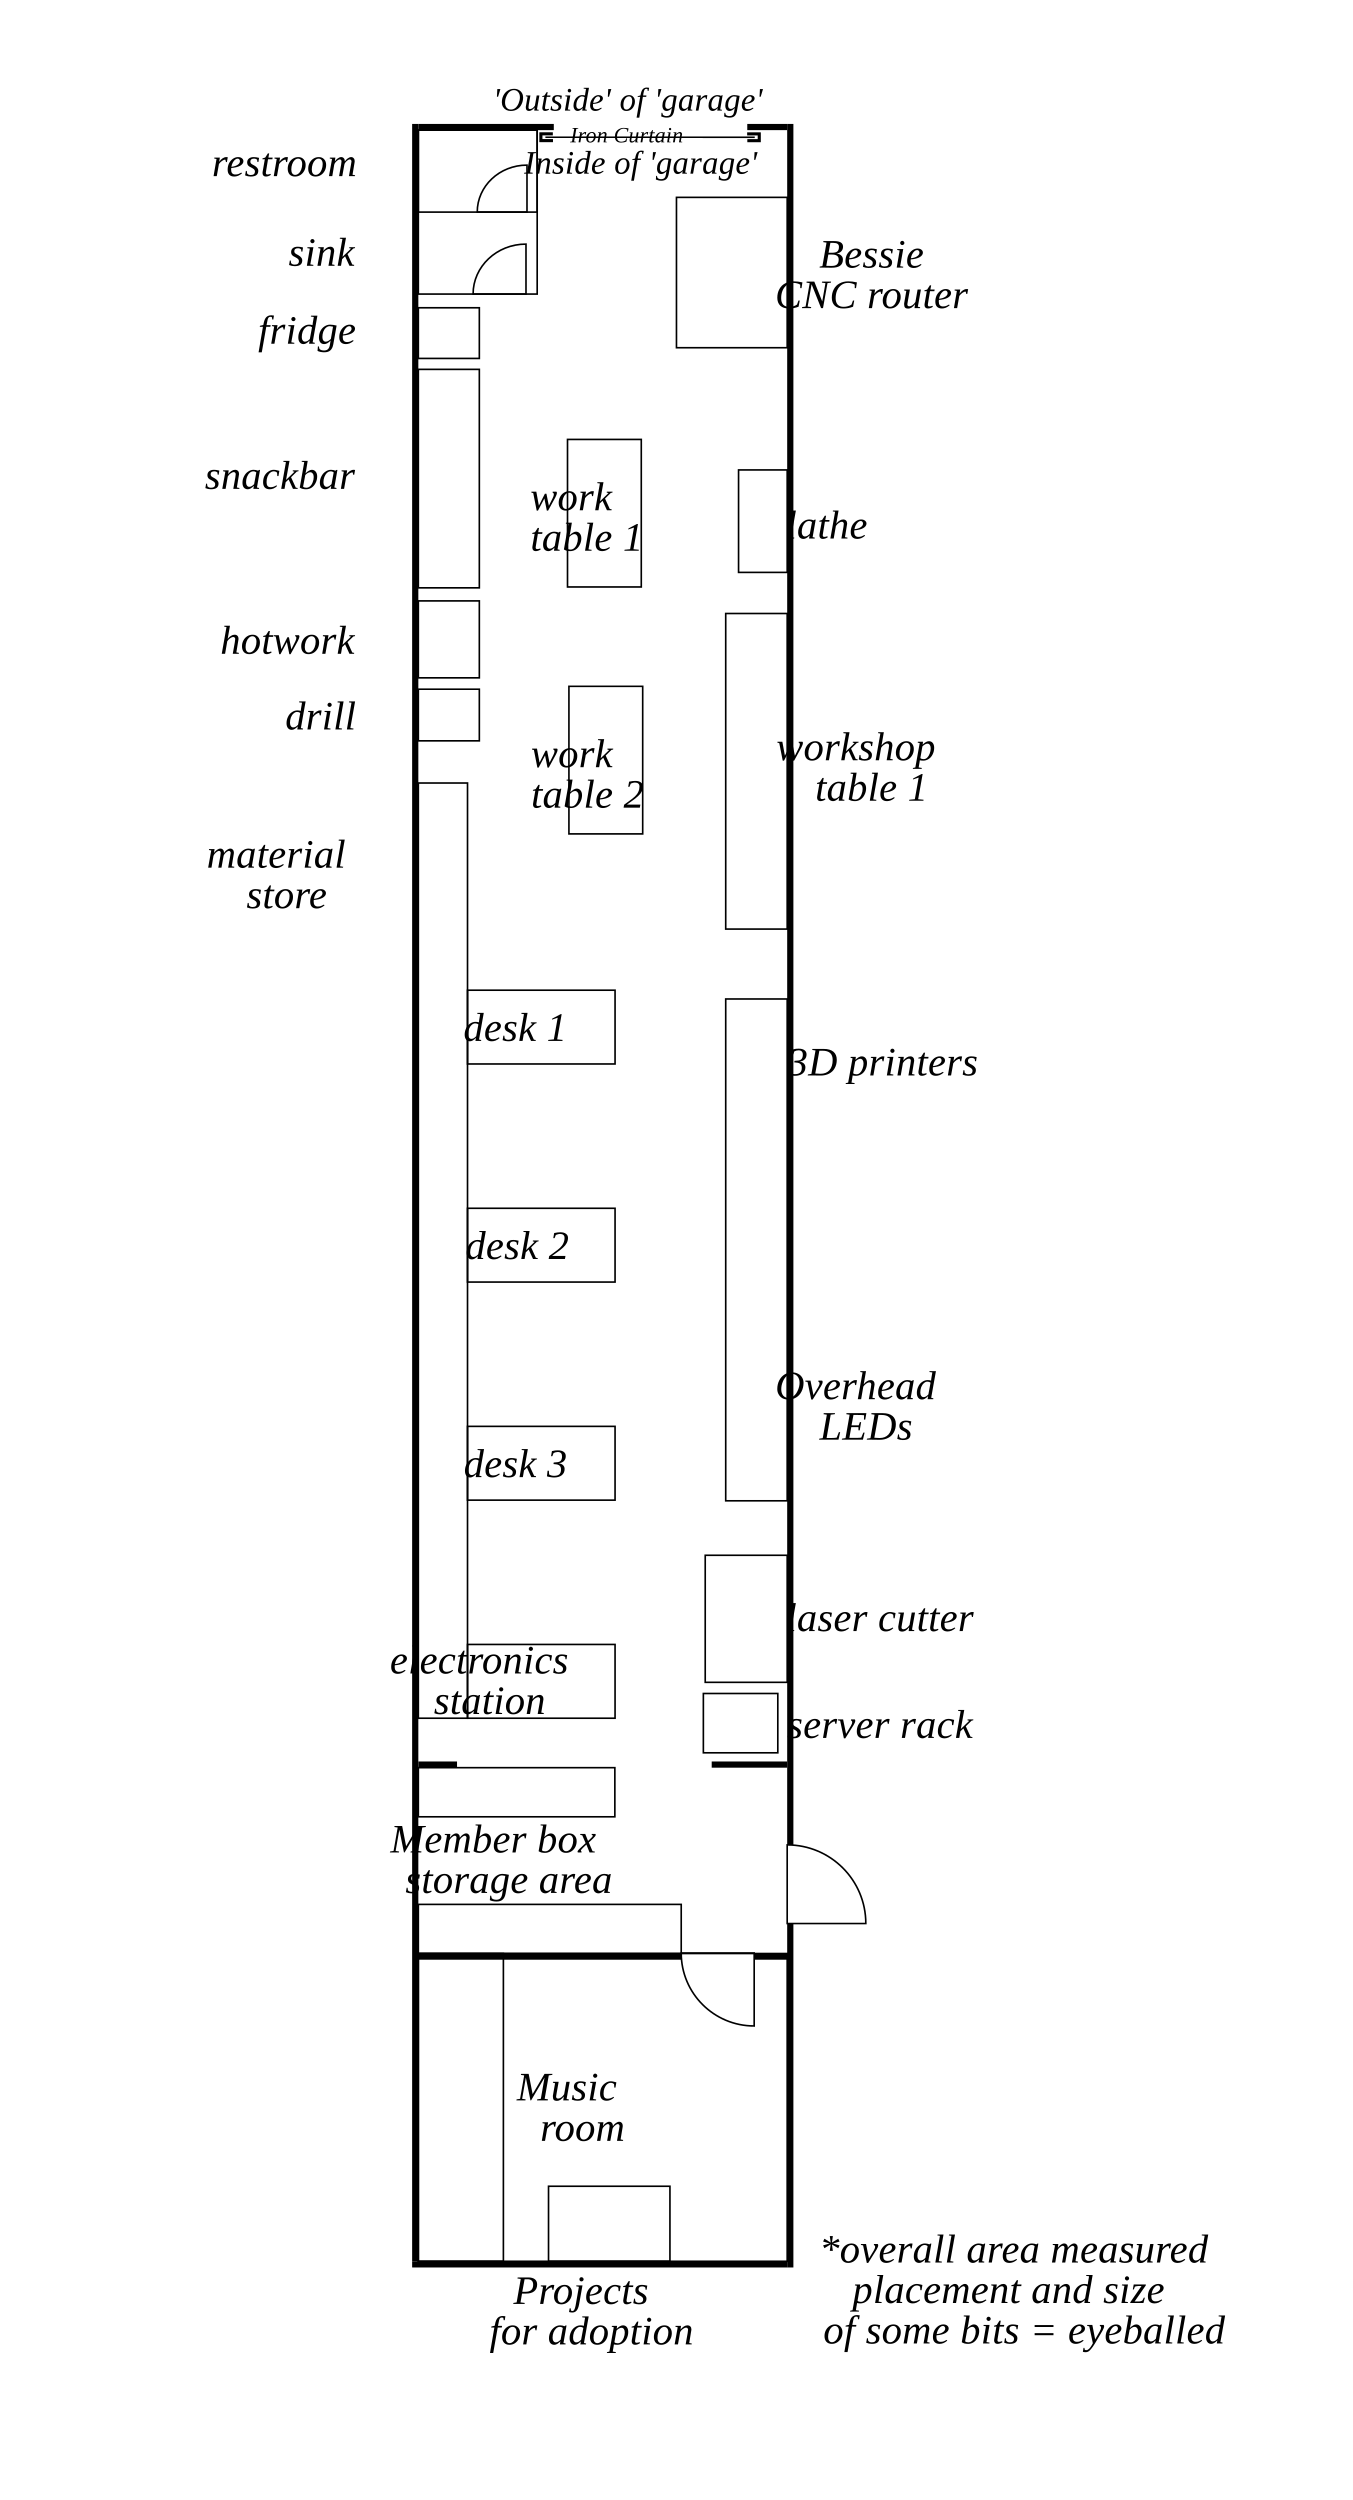
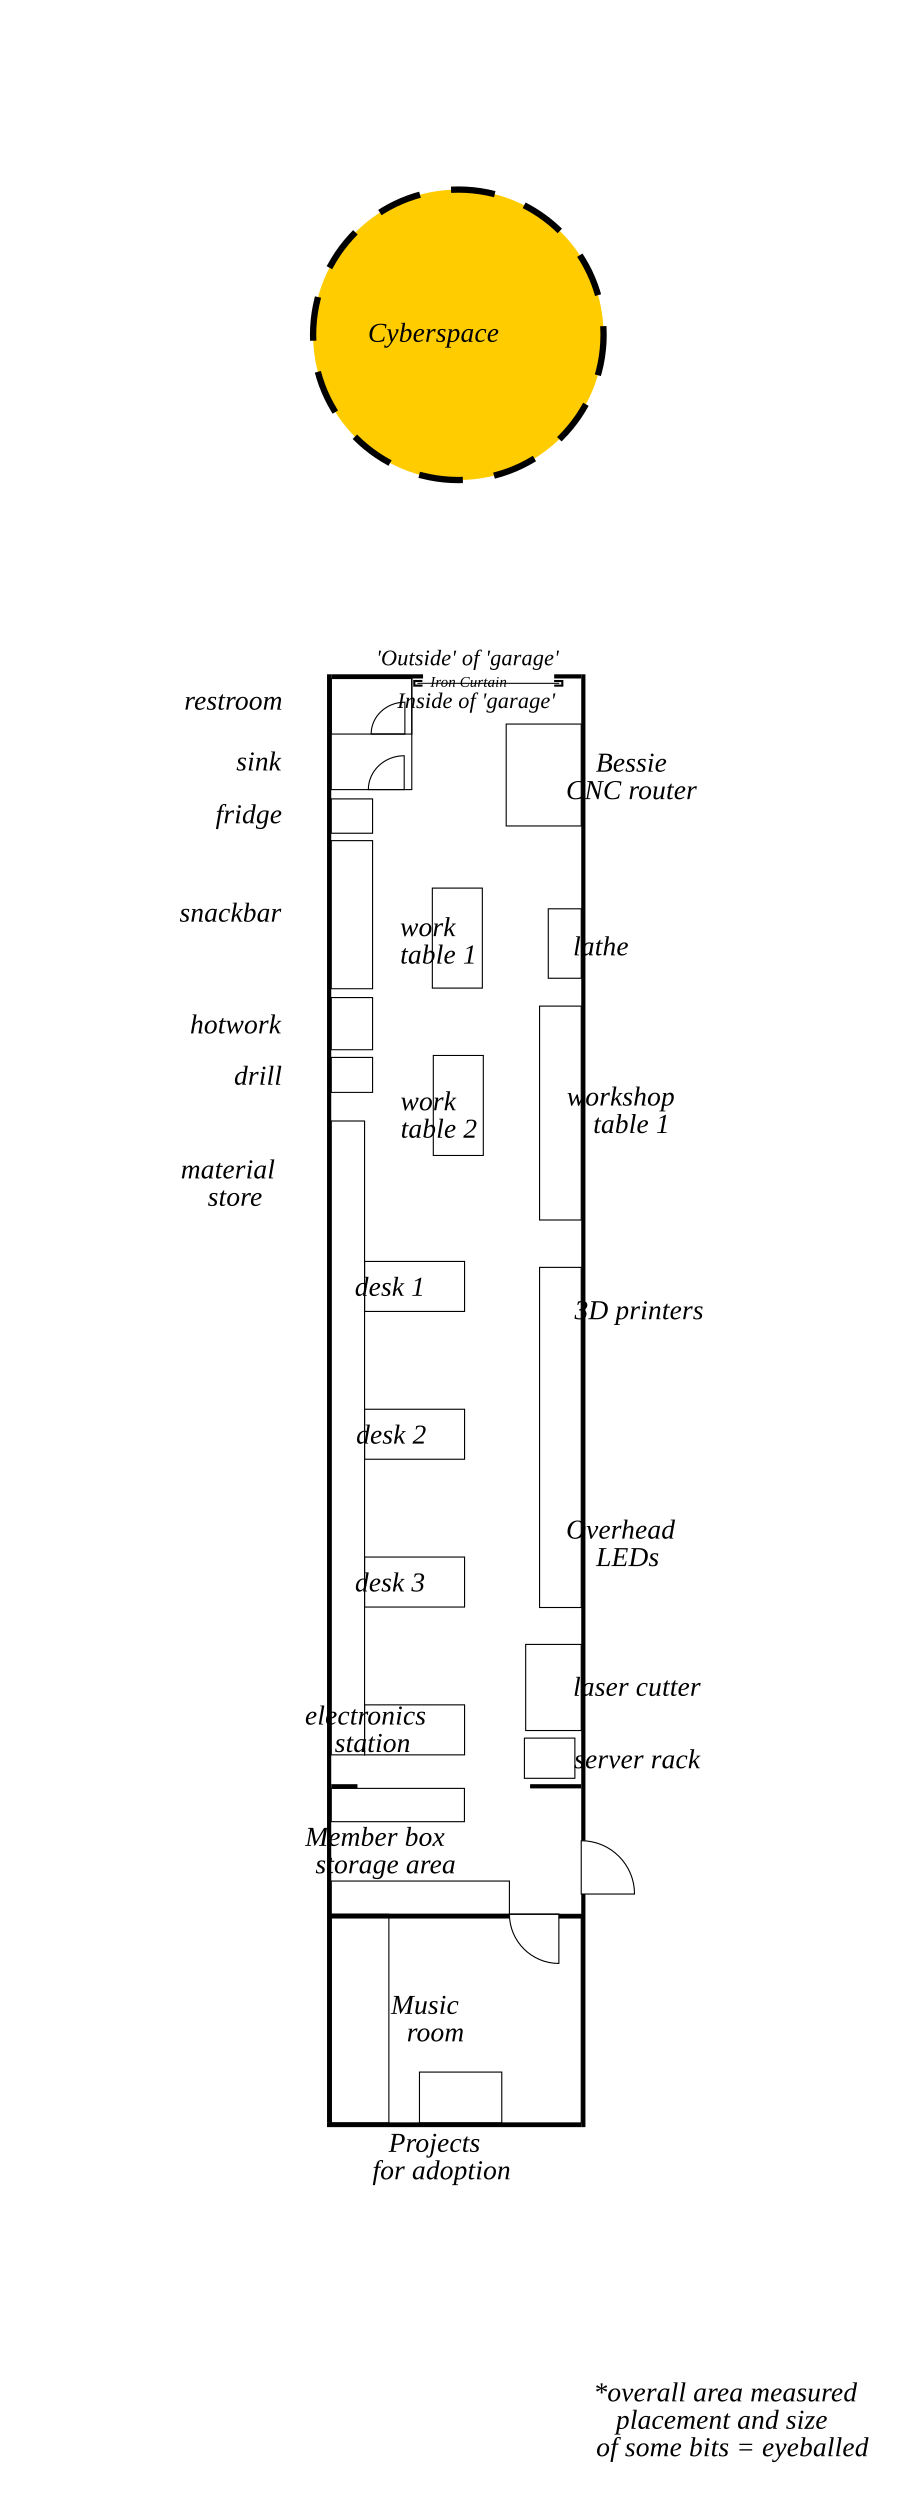
- <svg xmlns="http://www.w3.org/2000/svg" viewBox="320 -10 165 305" version="1.1" id="svg1">
+ <svg xmlns="http://www.w3.org/2000/svg" viewBox="320 -10 165 450" version="1.1" id="svg1" width="165" height="450">
  <defs id="defs1">
    <rect x="1329.772" y="115.138" width="44.459" height="23.21" id="rect28" />
  </defs>
  <g id="layer1">
-     <rect style="fill:none;stroke:#000000;stroke-width:0.2;stroke-linecap:square" id="rect2" width="45" height="37.548" x="371.037" y="228.329" />
-     <path id="path2" style="fill:none;stroke:#000000;stroke-width:0.2;stroke-linecap:square" d="m 412.01,237.168 a 8.901,8.901 0 0 1 -8.901,-8.901 h 8.901 z" />
-     <path id="path2-8" style="fill:none;stroke:#000000;stroke-width:0.2;stroke-linecap:square" d="m 425.63,224.67 a 9.593,9.593 0 0 0 -9.593,-9.593 v 9.593 z" />
-     <path id="path2-8-5" style="fill:none;stroke:#000000;stroke-width:0.2;stroke-linecap:square" d="m 377.716,25.876 a 6.455,6.096 0 0 1 6.455,-6.096 v 6.096 z" />
-     <rect style="fill:none;stroke:#000000;stroke-width:0.2;stroke-linecap:square" id="rect3" width="14.5" height="20" x="371.037" y="5.876" />
-     <rect style="fill:none;stroke:#000000;stroke-width:0.2;stroke-linecap:square" id="rect4" width="14.5" height="10" x="371.037" y="5.876" />
-     <path id="path4" style="fill:none;stroke:#000000;stroke-width:0.2;stroke-linecap:square" d="m 378.222,15.876 a 6.071,5.733 0 0 1 6.071,-5.733 v 5.733 z" />
-     <rect style="fill:none;stroke:#000000;stroke-width:0.2;stroke-linecap:square" id="rect5" width="10.376" height="37.548" x="371.037" y="228.329" />
-     <rect style="fill:none;stroke:#000000;stroke-width:0.2;stroke-linecap:square" id="rect6" width="14.813" height="9.154" x="386.92" y="256.723" />
-     <rect style="fill:none;stroke:#000000;stroke-width:0.2;stroke-linecap:square" id="rect7" width="13.508" height="18.343" x="402.529" y="14.079" />
-     <rect style="fill:none;stroke:#000000;stroke-width:0.2;stroke-linecap:square" id="rect7-1" width="5.933" height="12.5" x="410.104" y="47.332" />
-     <rect style="fill:none;stroke:#000000;stroke-width:0.2;stroke-linecap:square" id="rect7-1-2" width="7.5" height="38.5" x="408.537" y="64.847" />
-     <rect style="fill:none;stroke:#000000;stroke-width:0.2;stroke-linecap:square" id="rect7-1-2-4" width="7.5" height="61.222" x="408.537" y="111.876" />
-     <rect style="fill:none;stroke:#000000;stroke-width:0.2;stroke-linecap:square" id="rect9" width="6" height="114.095" x="371.037" y="85.528" />
-     <rect style="fill:none;stroke:#000000;stroke-width:0.2;stroke-linecap:square" id="rect10" width="18" height="9" x="377.037" y="110.805" />
-     <rect style="fill:none;stroke:#000000;stroke-width:0.2;stroke-linecap:square" id="rect11" width="18" height="9" x="377.037" y="137.411" />
-     <rect style="fill:none;stroke:#000000;stroke-width:0.2;stroke-linecap:square" id="rect12" width="18" height="9" x="377.037" y="164.017" />
-     <rect style="fill:none;stroke:#000000;stroke-width:0.2;stroke-linecap:square" id="rect13" width="18" height="9" x="377.037" y="190.623" />
-     <rect style="fill:none;stroke:#000000;stroke-width:0.2;stroke-linecap:square" id="rect13-9" width="32.072" height="5.992" x="371.037" y="222.336" />
-     <rect style="fill:none;stroke:#000000;stroke-width:0.2;stroke-linecap:square" id="rect13-9-5" width="23.975" height="5.992" x="371.037" y="205.657" />
-     <rect style="fill:none;stroke:#000000;stroke-width:0.2;stroke-linecap:square" id="rect10-7" width="26.657" height="7.442" x="35.061" y="-378.479" transform="rotate(90)" />
-     <rect style="fill:none;stroke:#000000;stroke-width:0.2;stroke-linecap:square" id="rect10-7-2" width="6.184" height="7.442" x="27.546" y="-378.479" transform="rotate(90)" />
-     <rect style="fill:none;stroke:#000000;stroke-width:0.2;stroke-linecap:square" id="rect10-76" width="18" height="9" x="43.609" y="-398.236" transform="rotate(90)" />
-     <rect style="fill:none;stroke:#000000;stroke-width:0.2;stroke-linecap:square" id="rect14" width="18" height="9" x="73.734" y="-398.409" transform="rotate(90)" />
-     <rect style="fill:none;stroke:#000000;stroke-width:0.2;stroke-linecap:square" id="rect15" width="10" height="15.5" x="406.037" y="179.744" />
-     <rect style="fill:none;stroke:#000000;stroke-width:0.2;stroke-linecap:square" id="rect16" width="9.082" height="7.236" x="405.81" y="196.606" />
-     <text xml:space="preserve" style="font-style:italic;font-size:4.939px;line-height:1;font-family:'Liberation Serif';-inkscape-font-specification:'Liberation Serif Italic';text-align:center;letter-spacing:0.029px;writing-mode:lr-tb;direction:ltr;text-anchor:middle;fill:none;stroke:#000000;stroke-width:0.2;stroke-linecap:square" x="430.738" y="22.648" id="text16">
-       <tspan style="font-size:4.939px;line-height:1;fill:#000000;stroke:none;stroke-width:0.2" x="430.738" y="22.648" id="tspan17">Bessie</tspan>
-       <tspan style="font-size:4.939px;line-height:1;fill:#000000;stroke:none;stroke-width:0.2" x="430.738" y="27.587" id="tspan19">CNC router</tspan>
-       <tspan style="font-size:4.939px;line-height:1;fill:#000000;stroke:none;stroke-width:0.2" x="430.738" y="32.526" id="tspan18" />
+     <text xml:space="preserve" transform="scale(0.2645833)" id="text28" style="font-style:italic;font-size:18.667px;line-height:1;font-family:'Liberation Serif';-inkscape-font-specification:'Liberation Serif Italic';text-align:center;letter-spacing:0.11px;writing-mode:lr-tb;direction:ltr;white-space:pre;shape-inside:url(#rect28);display:inline;fill:#000000;stroke:none;stroke-width:0.756;stroke-linecap:square" />
+     <text xml:space="preserve" style="font-style:italic;font-size:4.939px;line-height:1;font-family:'Liberation Serif';-inkscape-font-specification:'Liberation Serif Italic';text-align:center;letter-spacing:0.029px;writing-mode:lr-tb;direction:ltr;text-anchor:middle;fill:none;stroke:#000000;stroke-width:0.2;stroke-linecap:square" x="454.953" y="422.239" id="text27-6-1-4-6-0-6-8">
+       <tspan style="font-size:4.939px;line-height:1;fill:#000000;stroke:none;stroke-width:0.2" x="454.953" y="422.239" id="tspan32-1">*overall area measured</tspan>
+       <tspan style="font-size:4.939px;line-height:1;fill:#000000;stroke:none;stroke-width:0.2" x="454.953" y="427.178" id="tspan35">placement and size </tspan>
+       <tspan style="font-size:4.939px;line-height:1;fill:#000000;stroke:none;stroke-width:0.2" x="454.968" y="432.116" id="tspan37">of some bits = eyeballed</tspan>
    </text>
-     <text xml:space="preserve" style="font-style:italic;font-size:4.939px;line-height:1;font-family:'Liberation Serif';-inkscape-font-specification:'Liberation Serif Italic';text-align:center;letter-spacing:0.029px;writing-mode:lr-tb;direction:ltr;text-anchor:middle;fill:none;stroke:#000000;stroke-width:0.2;stroke-linecap:square" x="423.96" y="55.703" id="text22">
-       <tspan style="font-size:4.939px;line-height:1;fill:#000000;stroke:none;stroke-width:0.2" x="423.975" y="55.703" id="tspan22">lathe</tspan>
-     </text>
-     <text xml:space="preserve" style="font-style:italic;font-size:4.939px;line-height:1;font-family:'Liberation Serif';-inkscape-font-specification:'Liberation Serif Italic';text-align:center;letter-spacing:0.029px;writing-mode:lr-tb;direction:ltr;text-anchor:middle;fill:none;stroke:#000000;stroke-width:0.2;stroke-linecap:square" x="429.461" y="82.751" id="text22-3">
-       <tspan style="font-size:4.939px;line-height:1;fill:#000000;stroke:none;stroke-width:0.2" x="429.461" y="82.751" id="tspan22-3">workshop </tspan>
-       <tspan style="font-size:4.939px;line-height:1;fill:#000000;stroke:none;stroke-width:0.2" x="429.476" y="87.69" id="tspan25">table 1</tspan>
-     </text>
-     <text xml:space="preserve" style="font-style:italic;font-size:4.939px;line-height:1;font-family:'Liberation Serif';-inkscape-font-specification:'Liberation Serif Italic';text-align:center;letter-spacing:0.029px;writing-mode:lr-tb;direction:ltr;text-anchor:middle;fill:none;stroke:#000000;stroke-width:0.2;stroke-linecap:square" x="430.836" y="121.201" id="text22-3-5">
-       <tspan style="font-size:4.939px;line-height:1;fill:#000000;stroke:none;stroke-width:0.2" x="430.851" y="121.201" id="tspan25-9">3D printers</tspan>
-     </text>
-     <text xml:space="preserve" style="font-style:italic;font-size:4.939px;line-height:1;font-family:'Liberation Serif';-inkscape-font-specification:'Liberation Serif Italic';text-align:center;letter-spacing:0.029px;writing-mode:lr-tb;direction:ltr;text-anchor:middle;fill:none;stroke:#000000;stroke-width:0.2;stroke-linecap:square" x="428.787" y="160.699" id="text22-3-5-2">
-       <tspan style="font-size:4.939px;line-height:1;fill:#000000;stroke:none;stroke-width:0.2" x="428.787" y="160.699" id="tspan25-9-6">Overhead</tspan>
-       <tspan style="font-size:4.939px;line-height:1;fill:#000000;stroke:none;stroke-width:0.2" x="428.802" y="165.638" id="tspan34">LEDs</tspan>
-     </text>
-     <rect style="fill:none;stroke:#000000;stroke-width:0.2;stroke-linecap:square" id="rect24" width="9.388" height="7.442" x="-72.697" y="-378.479" transform="matrix(0,-1,-1,0,0,0)" />
-     <rect style="fill:none;stroke:#000000;stroke-width:0.2;stroke-linecap:square" id="rect25" width="6.299" height="7.442" x="-80.381" y="-378.479" transform="matrix(0,-1,-1,0,0,0)" />
-     <text xml:space="preserve" style="font-style:italic;font-size:4.939px;line-height:1;font-family:'Liberation Serif';-inkscape-font-specification:'Liberation Serif Italic';text-align:center;letter-spacing:0.029px;writing-mode:lr-tb;direction:ltr;text-anchor:middle;fill:none;stroke:#000000;stroke-width:0.2;stroke-linecap:square" x="394.722" y="52.25" id="text22-3-3">
-       <tspan style="font-size:4.939px;line-height:1;fill:#000000;stroke:none;stroke-width:0.2" x="394.722" y="52.25" id="tspan22-3-8">work </tspan>
-       <tspan style="font-size:4.939px;line-height:1;fill:#000000;stroke:none;stroke-width:0.2" x="394.737" y="57.189" id="tspan25-7">table 1</tspan>
-     </text>
-     <text xml:space="preserve" style="font-style:italic;font-size:4.939px;line-height:1;font-family:'Liberation Serif';-inkscape-font-specification:'Liberation Serif Italic';text-align:center;letter-spacing:0.029px;writing-mode:lr-tb;direction:ltr;text-anchor:middle;fill:none;stroke:#000000;stroke-width:0.2;stroke-linecap:square" x="394.804" y="83.596" id="text22-3-3-7">
-       <tspan style="font-size:4.939px;line-height:1;fill:#000000;stroke:none;stroke-width:0.2" x="394.804" y="83.596" id="tspan22-3-8-9">work </tspan>
-       <tspan style="font-size:4.939px;line-height:1;fill:#000000;stroke:none;stroke-width:0.2" x="394.818" y="88.534" id="tspan25-7-3">table 2</tspan>
-     </text>
-     <text xml:space="preserve" style="font-style:italic;font-size:4.939px;line-height:1;font-family:'Liberation Serif';-inkscape-font-specification:'Liberation Serif Italic';text-align:center;letter-spacing:0.029px;writing-mode:lr-tb;direction:ltr;text-anchor:middle;fill:none;stroke:#000000;stroke-width:0.2;stroke-linecap:square" x="385.983" y="112.055" id="text22-3-3-7-6">
-       <tspan style="font-size:4.939px;line-height:1;fill:#000000;stroke:none;stroke-width:0.2" x="385.983" y="112.055" id="tspan22-3-8-9-1" />
-       <tspan style="font-size:4.939px;line-height:1;fill:#000000;stroke:none;stroke-width:0.2" x="385.997" y="116.993" id="tspan25-7-3-3">desk 1</tspan>
-     </text>
-     <text xml:space="preserve" style="font-style:italic;font-size:4.939px;line-height:1;font-family:'Liberation Serif';-inkscape-font-specification:'Liberation Serif Italic';text-align:center;letter-spacing:0.029px;writing-mode:lr-tb;direction:ltr;text-anchor:middle;fill:none;stroke:#000000;stroke-width:0.2;stroke-linecap:square" x="360.59" y="31.933" id="text27">
-       <tspan style="font-size:4.939px;line-height:1;fill:#000000;stroke:none;stroke-width:0.2" x="360.605" y="31.933" id="tspan27">fridge</tspan>
-     </text>
-     <text xml:space="preserve" style="font-style:italic;font-size:4.939px;line-height:1;font-family:'Liberation Serif';-inkscape-font-specification:'Liberation Serif Italic';text-align:center;letter-spacing:0.029px;writing-mode:lr-tb;direction:ltr;text-anchor:middle;fill:none;stroke:#000000;stroke-width:0.2;stroke-linecap:square" x="357.822" y="11.49" id="text27-60">
-       <tspan style="font-size:4.939px;line-height:1;fill:#000000;stroke:none;stroke-width:0.2" x="357.836" y="11.49" id="tspan27-2">restroom</tspan>
-     </text>
-     <text xml:space="preserve" style="font-style:italic;font-size:4.939px;line-height:1;font-family:'Liberation Serif';-inkscape-font-specification:'Liberation Serif Italic';text-align:center;letter-spacing:0.029px;writing-mode:lr-tb;direction:ltr;text-anchor:middle;fill:none;stroke:#000000;stroke-width:0.2;stroke-linecap:square" x="362.357" y="22.426" id="text27-60-5">
-       <tspan style="font-size:4.939px;line-height:1;fill:#000000;stroke:none;stroke-width:0.2" x="362.372" y="22.426" id="tspan27-2-0">sink</tspan>
-     </text>
-     <text xml:space="preserve" style="font-style:italic;font-size:4.939px;line-height:1;font-family:'Liberation Serif';-inkscape-font-specification:'Liberation Serif Italic';text-align:center;letter-spacing:0.029px;writing-mode:lr-tb;direction:ltr;text-anchor:middle;fill:none;stroke:#000000;stroke-width:0.2;stroke-linecap:square" x="357.282" y="49.645" id="text27-6">
-       <tspan style="font-size:4.939px;line-height:1;fill:#000000;stroke:none;stroke-width:0.2" x="357.296" y="49.645" id="tspan27-5">snackbar</tspan>
-     </text>
-     <text xml:space="preserve" style="font-style:italic;font-size:4.939px;line-height:1;font-family:'Liberation Serif';-inkscape-font-specification:'Liberation Serif Italic';text-align:center;letter-spacing:0.029px;writing-mode:lr-tb;direction:ltr;text-anchor:middle;fill:none;stroke:#000000;stroke-width:0.2;stroke-linecap:square" x="358.104" y="95.856" id="text27-6-7">
-       <tspan style="font-size:4.939px;line-height:1;fill:#000000;stroke:none;stroke-width:0.2" x="358.104" y="95.856" id="tspan27-5-8">material</tspan>
-       <tspan style="font-size:4.939px;line-height:1;fill:#000000;stroke:none;stroke-width:0.2" x="358.119" y="100.795" id="tspan29">store</tspan>
-     </text>
-     <text xml:space="preserve" style="font-style:italic;font-size:4.939px;line-height:1;font-family:'Liberation Serif';-inkscape-font-specification:'Liberation Serif Italic';text-align:center;letter-spacing:0.029px;writing-mode:lr-tb;direction:ltr;text-anchor:middle;fill:none;stroke:#000000;stroke-width:0.2;stroke-linecap:square" x="430.441" y="188.993" id="text27-6-1">
-       <tspan style="font-size:4.939px;line-height:1;fill:#000000;stroke:none;stroke-width:0.2" x="430.455" y="188.993" id="tspan27-5-3">laser cutter</tspan>
-     </text>
-     <text xml:space="preserve" style="font-style:italic;font-size:4.939px;line-height:1;font-family:'Liberation Serif';-inkscape-font-specification:'Liberation Serif Italic';text-align:center;letter-spacing:0.029px;writing-mode:lr-tb;direction:ltr;text-anchor:middle;fill:none;stroke:#000000;stroke-width:0.2;stroke-linecap:square" x="430.489" y="202.032" id="text27-6-1-4">
-       <tspan style="font-size:4.939px;line-height:1;fill:#000000;stroke:none;stroke-width:0.2" x="430.503" y="202.032" id="tspan27-5-3-0">server rack</tspan>
-     </text>
-     <text xml:space="preserve" transform="scale(0.2645833)" id="text28" style="fill:#000000;text-orientation:auto;font-size:18.667px;stroke-width:0.756;-inkscape-font-specification:'Liberation Serif Italic';font-family:'Liberation Serif';letter-spacing:0.11px;line-height:1;text-align:center;stroke-linecap:square;font-style:italic;stroke:none;writing-mode:lr-tb;direction:ltr;white-space:pre;shape-inside:url(#rect28)" />
-     <text xml:space="preserve" style="font-style:italic;font-size:4.939px;line-height:1;font-family:'Liberation Serif';-inkscape-font-specification:'Liberation Serif Italic';text-align:center;letter-spacing:0.029px;writing-mode:lr-tb;direction:ltr;text-anchor:middle;fill:none;stroke:#000000;stroke-width:0.2;stroke-linecap:square" x="386.227" y="138.66" id="text22-3-3-7-6-4">
-       <tspan style="font-size:4.939px;line-height:1;fill:#000000;stroke:none;stroke-width:0.2" x="386.227" y="138.66" id="tspan22-3-8-9-1-4" />
-       <tspan style="font-size:4.939px;line-height:1;fill:#000000;stroke:none;stroke-width:0.2" x="386.242" y="143.599" id="tspan25-7-3-3-6">desk 2</tspan>
-     </text>
-     <text xml:space="preserve" style="font-style:italic;font-size:4.939px;line-height:1;font-family:'Liberation Serif';-inkscape-font-specification:'Liberation Serif Italic';text-align:center;letter-spacing:0.029px;writing-mode:lr-tb;direction:ltr;text-anchor:middle;fill:none;stroke:#000000;stroke-width:0.2;stroke-linecap:square" x="386.016" y="165.266" id="text22-3-3-7-6-4-1">
-       <tspan style="font-size:4.939px;line-height:1;fill:#000000;stroke:none;stroke-width:0.2" x="386.016" y="165.266" id="tspan22-3-8-9-1-4-8" />
-       <tspan style="font-size:4.939px;line-height:1;fill:#000000;stroke:none;stroke-width:0.2" x="386.031" y="170.205" id="tspan25-7-3-3-6-4">desk 3</tspan>
-     </text>
-     <text xml:space="preserve" style="font-style:italic;font-size:4.939px;line-height:1;font-family:'Liberation Serif';-inkscape-font-specification:'Liberation Serif Italic';text-align:center;letter-spacing:0.029px;writing-mode:lr-tb;direction:ltr;text-anchor:middle;fill:none;stroke:#000000;stroke-width:0.2;stroke-linecap:square" x="385.213" y="216.003" id="text27-6-1-4-6">
-       <tspan style="font-size:4.939px;line-height:1;fill:#000000;stroke:none;stroke-width:0.2" x="385.213" y="216.003" id="tspan27-5-3-0-1">Member box </tspan>
-       <tspan style="font-size:4.939px;line-height:1;fill:#000000;stroke:none;stroke-width:0.2" x="385.227" y="220.942" id="tspan30">storage area</tspan>
-     </text>
-     <text xml:space="preserve" style="font-style:italic;font-size:4.939px;line-height:1;font-family:'Liberation Serif';-inkscape-font-specification:'Liberation Serif Italic';text-align:center;letter-spacing:0.029px;writing-mode:lr-tb;direction:ltr;text-anchor:middle;fill:none;stroke:#000000;stroke-width:0.2;stroke-linecap:square" x="394.198" y="246.244" id="text27-6-1-4-6-0">
-       <tspan style="font-size:4.939px;line-height:1;fill:#000000;stroke:none;stroke-width:0.2" x="394.198" y="246.244" id="tspan30-7">Music </tspan>
-       <tspan style="font-size:4.939px;line-height:1;fill:#000000;stroke:none;stroke-width:0.2" x="394.212" y="251.183" id="tspan31">room</tspan>
-     </text>
-     <text xml:space="preserve" style="font-style:italic;font-size:4.939px;line-height:1;font-family:'Liberation Serif';-inkscape-font-specification:'Liberation Serif Italic';text-align:center;letter-spacing:0.029px;writing-mode:lr-tb;direction:ltr;text-anchor:middle;fill:none;stroke:#000000;stroke-width:0.2;stroke-linecap:square" x="395.292" y="271.081" id="text27-6-1-4-6-0-6">
-       <tspan style="font-size:4.939px;line-height:1;fill:#000000;stroke:none;stroke-width:0.2" x="395.292" y="271.081" id="tspan31-1">Projects</tspan>
-       <tspan style="font-size:4.939px;line-height:1;fill:#000000;stroke:none;stroke-width:0.2" x="395.307" y="276.02" id="tspan32">for adoption</tspan>
-     </text>
-     <text xml:space="preserve" style="font-style:italic;font-size:4.939px;line-height:1;font-family:'Liberation Serif';-inkscape-font-specification:'Liberation Serif Italic';text-align:center;letter-spacing:0.029px;writing-mode:lr-tb;direction:ltr;text-anchor:middle;fill:none;stroke:#000000;stroke-width:0.2;stroke-linecap:square" x="382.873" y="189.226" id="text22-3-3-7-6-4-1-5">
-       <tspan style="font-size:4.939px;line-height:1;fill:#000000;stroke:none;stroke-width:0.2" x="382.873" y="189.226" id="tspan22-3-8-9-1-4-8-4" />
-       <tspan style="font-size:4.939px;line-height:1;fill:#000000;stroke:none;stroke-width:0.2" x="382.873" y="194.165" id="tspan25-7-3-3-6-4-1">electronics</tspan>
-       <tspan style="font-size:4.939px;line-height:1;fill:#000000;stroke:none;stroke-width:0.2" x="382.887" y="199.104" id="tspan33">station</tspan>
-     </text>
-     <text xml:space="preserve" style="font-style:italic;font-size:4.939px;line-height:1;font-family:'Liberation Serif';-inkscape-font-specification:'Liberation Serif Italic';text-align:center;letter-spacing:0.029px;writing-mode:lr-tb;direction:ltr;text-anchor:middle;fill:none;stroke:#000000;stroke-width:0.2;stroke-linecap:square" x="362.247" y="78.997" id="text22-3-3-7-6-4-1-1">
-       <tspan style="font-size:4.939px;line-height:1;fill:#000000;stroke:none;stroke-width:0.2" x="362.262" y="78.997" id="tspan25-7-3-3-6-4-0">drill</tspan>
-     </text>
-     <text xml:space="preserve" style="font-style:italic;font-size:4.939px;line-height:1;font-family:'Liberation Serif';-inkscape-font-specification:'Liberation Serif Italic';text-align:center;letter-spacing:0.029px;writing-mode:lr-tb;direction:ltr;text-anchor:middle;fill:none;stroke:#000000;stroke-width:0.2;stroke-linecap:square" x="358.197" y="69.76" id="text22-3-3-7-6-4-1-1-7">
-       <tspan style="font-size:4.939px;line-height:1;fill:#000000;stroke:none;stroke-width:0.2" x="358.211" y="69.76" id="tspan25-7-3-3-6-4-0-7">hotwork</tspan>
-     </text>
-     <text xml:space="preserve" style="font-style:italic;font-size:4.939px;line-height:1;font-family:'Liberation Serif';-inkscape-font-specification:'Liberation Serif Italic';text-align:center;letter-spacing:0.029px;writing-mode:lr-tb;direction:ltr;text-anchor:middle;fill:none;stroke:#000000;stroke-width:0.2;stroke-linecap:square" x="448.082" y="266.029" id="text27-6-1-4-6-0-6-8">
-       <tspan style="font-size:4.939px;line-height:1;fill:#000000;stroke:none;stroke-width:0.2" x="448.082" y="266.029" id="tspan32-1">*overall area measured</tspan>
-       <tspan style="font-size:4.939px;line-height:1;fill:#000000;stroke:none;stroke-width:0.2" x="448.082" y="270.968" id="tspan35">placement and size </tspan>
-       <tspan style="font-size:4.939px;line-height:1;fill:#000000;stroke:none;stroke-width:0.2" x="448.097" y="275.907" id="tspan37">of some bits = eyeballed</tspan>
-     </text>
-     <rect style="fill:#000000;stroke-width:0.756;stroke-linecap:square" id="rect17" width="16.526" height="0.756" x="371.037" y="5.12" />
-     <rect style="fill:#000000;stroke-width:0.756;stroke-linecap:square" id="rect17-8" width="260.756" height="0.756" x="5.12" y="-371.037" transform="rotate(90)" />
-     <rect style="fill:#000000;stroke-width:0.756;stroke-linecap:square" id="rect17-5" width="45.756" height="0.756" x="370.281" y="265.876" />
-     <rect style="fill:#000000;stroke-width:0.756;stroke-linecap:square" id="rect17-1" width="41.962" height="0.756" x="224.67" y="-416.793" transform="rotate(90)" />
-     <rect style="fill:#000000;stroke-width:0.756;stroke-linecap:square" id="rect17-7" width="4.027" height="0.756" x="412.01" y="228.329" />
-     <rect style="fill:#000000;stroke-width:0.756;stroke-linecap:square" id="rect17-7-2" width="32.072" height="0.756" x="371.037" y="228.329" />
-     <rect style="fill:#000000;stroke-width:0.756;stroke-linecap:square" id="rect18" width="4.87" height="0.756" x="411.167" y="5.12" />
-     <rect style="fill:#000000;stroke-width:0.756;stroke-linecap:square" id="rect18-2" width="209.964" height="0.756" x="5.12" y="-416.793" transform="rotate(90)" />
-     <rect style="fill:#000000;stroke-width:0.756;stroke-linecap:square" id="rect17-7-2-1" width="4.721" height="0.756" x="371.037" y="204.901" />
-     <rect style="fill:#000000;stroke-width:0.756;stroke-linecap:square" id="rect17-7-2-1-7" width="9.209" height="0.756" x="406.828" y="204.901" />
-     <path style="fill:none;stroke:#000000;stroke-width:0.378;stroke-linecap:square;stroke-dasharray:none" d="m 387.256,6.328 h -1.268 v 0.828 h 1.288" id="path18" />
-     <path style="fill:none;stroke:#000000;stroke-width:0.378;stroke-linecap:square;stroke-dasharray:none" d="m 411.362,7.162 h 1.268 v -0.828 h -1.288" id="path18-1" />
-     <path style="fill:none;stroke:#000000;stroke-width:0.189;stroke-linecap:square;stroke-dasharray:none" d="m 386.632,6.742 25.353,0.005" id="path19" />
-     <text xml:space="preserve" style="font-style:italic;font-size:2.667px;line-height:1;font-family:'Liberation Serif';-inkscape-font-specification:'Liberation Serif Italic';text-align:center;letter-spacing:0.029px;writing-mode:lr-tb;direction:ltr;text-anchor:middle;fill:none;stroke:#000000;stroke-width:0.2;stroke-linecap:square" x="398.872" y="7.371" id="text16-7">
-       <tspan style="font-size:2.667px;line-height:1;fill:#000000;stroke:none;stroke-width:0.2" x="398.872" y="7.371" id="tspan20">Iron Curtain</tspan>
-       <tspan style="font-size:2.667px;line-height:1;fill:#000000;stroke:none;stroke-width:0.2" x="398.872" y="10.038" id="tspan18-7" />
-     </text>
-     <text xml:space="preserve" style="font-style:italic;font-size:4px;line-height:1;font-family:'Liberation Serif';-inkscape-font-specification:'Liberation Serif Italic';text-align:center;letter-spacing:0.029px;writing-mode:lr-tb;direction:ltr;text-anchor:middle;fill:none;stroke:#000000;stroke-width:0.2;stroke-linecap:square" x="400.707" y="11.191" id="text16-7-1">
-       <tspan style="font-size:4px;line-height:1;fill:#000000;stroke:none;stroke-width:0.2" x="400.722" y="11.191" id="tspan18-7-8">Inside of 'garage'</tspan>
-     </text>
-     <text xml:space="preserve" style="font-style:italic;font-size:4px;line-height:1;font-family:'Liberation Serif';-inkscape-font-specification:'Liberation Serif Italic';text-align:center;letter-spacing:0.029px;writing-mode:lr-tb;direction:ltr;text-anchor:middle;fill:none;stroke:#000000;stroke-width:0.2;stroke-linecap:square" x="399.131" y="3.49" id="text16-7-1-2">
-       <tspan style="font-size:4px;line-height:1;fill:#000000;stroke:none;stroke-width:0.2" x="399.146" y="3.49" id="tspan18-7-8-8">'Outside' of 'garage'</tspan>
-     </text>
+     <g id="g8" transform="translate(8.585175,0.7559204)">
+       <rect style="fill:none;stroke:#000000;stroke-width:0.2;stroke-linecap:square" id="rect2" width="45" height="37.548" x="371.037" y="333.825" />
+       <path id="path2" style="fill:none;stroke:#000000;stroke-width:0.2;stroke-linecap:square" d="m 412.01,342.665 a 8.901,8.901 0 0 1 -8.901,-8.901 h 8.901 z" />
+       <path id="path2-8" style="fill:none;stroke:#000000;stroke-width:0.2;stroke-linecap:square" d="m 425.63,330.167 a 9.593,9.593 0 0 0 -9.593,-9.593 v 9.593 z" />
+       <path id="path2-8-5" style="fill:none;stroke:#000000;stroke-width:0.2;stroke-linecap:square" d="m 377.716,131.373 a 6.455,6.096 0 0 1 6.455,-6.096 v 6.096 z" />
+       <rect style="fill:none;stroke:#000000;stroke-width:0.2;stroke-linecap:square" id="rect3" width="14.5" height="20" x="371.037" y="111.373" />
+       <rect style="fill:none;stroke:#000000;stroke-width:0.2;stroke-linecap:square" id="rect4" width="14.5" height="10" x="371.037" y="111.373" />
+       <path id="path4" style="fill:none;stroke:#000000;stroke-width:0.2;stroke-linecap:square" d="m 378.222,121.373 a 6.071,5.733 0 0 1 6.071,-5.733 v 5.733 z" />
+       <rect style="fill:none;stroke:#000000;stroke-width:0.2;stroke-linecap:square" id="rect5" width="10.376" height="37.548" x="371.037" y="333.825" />
+       <rect style="fill:none;stroke:#000000;stroke-width:0.2;stroke-linecap:square" id="rect6" width="14.813" height="9.154" x="386.92" y="362.219" />
+       <rect style="fill:none;stroke:#000000;stroke-width:0.2;stroke-linecap:square" id="rect7" width="13.508" height="18.343" x="402.529" y="119.575" />
+       <rect style="fill:none;stroke:#000000;stroke-width:0.2;stroke-linecap:square" id="rect7-1" width="5.933" height="12.5" x="410.104" y="152.828" />
+       <rect style="fill:none;stroke:#000000;stroke-width:0.2;stroke-linecap:square" id="rect7-1-2" width="7.5" height="38.5" x="408.537" y="170.344" />
+       <rect style="fill:none;stroke:#000000;stroke-width:0.2;stroke-linecap:square" id="rect7-1-2-4" width="7.5" height="61.222" x="408.537" y="217.373" />
+       <rect style="fill:none;stroke:#000000;stroke-width:0.2;stroke-linecap:square" id="rect9" width="6" height="114.095" x="371.037" y="191.024" />
+       <rect style="fill:none;stroke:#000000;stroke-width:0.2;stroke-linecap:square" id="rect10" width="18" height="9" x="377.037" y="216.302" />
+       <rect style="fill:none;stroke:#000000;stroke-width:0.2;stroke-linecap:square" id="rect11" width="18" height="9" x="377.037" y="242.908" />
+       <rect style="fill:none;stroke:#000000;stroke-width:0.2;stroke-linecap:square" id="rect12" width="18" height="9" x="377.037" y="269.513" />
+       <rect style="fill:none;stroke:#000000;stroke-width:0.2;stroke-linecap:square" id="rect13" width="18" height="9" x="377.037" y="296.119" />
+       <rect style="fill:none;stroke:#000000;stroke-width:0.2;stroke-linecap:square" id="rect13-9" width="32.072" height="5.992" x="371.037" y="327.833" />
+       <rect style="fill:none;stroke:#000000;stroke-width:0.2;stroke-linecap:square" id="rect13-9-5" width="23.975" height="5.992" x="371.037" y="311.153" />
+       <rect style="fill:none;stroke:#000000;stroke-width:0.2;stroke-linecap:square" id="rect10-7" width="26.657" height="7.442" x="140.558" y="-378.479" transform="rotate(90)" />
+       <rect style="fill:none;stroke:#000000;stroke-width:0.2;stroke-linecap:square" id="rect10-7-2" width="6.184" height="7.442" x="133.042" y="-378.479" transform="rotate(90)" />
+       <rect style="fill:none;stroke:#000000;stroke-width:0.2;stroke-linecap:square" id="rect10-76" width="18" height="9" x="149.105" y="-398.236" transform="rotate(90)" />
+       <rect style="fill:none;stroke:#000000;stroke-width:0.2;stroke-linecap:square" id="rect14" width="18" height="9" x="179.23" y="-398.409" transform="rotate(90)" />
+       <rect style="fill:none;stroke:#000000;stroke-width:0.2;stroke-linecap:square" id="rect15" width="10" height="15.5" x="406.037" y="285.24" />
+       <rect style="fill:none;stroke:#000000;stroke-width:0.2;stroke-linecap:square" id="rect16" width="9.082" height="7.236" x="405.81" y="302.103" />
+       <text xml:space="preserve" style="font-style:italic;font-size:4.939px;line-height:1;font-family:'Liberation Serif';-inkscape-font-specification:'Liberation Serif Italic';text-align:center;letter-spacing:0.029px;writing-mode:lr-tb;direction:ltr;text-anchor:middle;fill:none;stroke:#000000;stroke-width:0.2;stroke-linecap:square" x="430.738" y="128.145" id="text16">
+         <tspan style="font-size:4.939px;line-height:1;fill:#000000;stroke:none;stroke-width:0.2" x="430.738" y="128.145" id="tspan17">Bessie</tspan>
+         <tspan style="font-size:4.939px;line-height:1;fill:#000000;stroke:none;stroke-width:0.2" x="430.738" y="133.084" id="tspan19">CNC router</tspan>
+         <tspan style="font-size:4.939px;line-height:1;fill:#000000;stroke:none;stroke-width:0.2" x="430.738" y="138.023" id="tspan18" />
+       </text>
+       <text xml:space="preserve" style="font-style:italic;font-size:4.939px;line-height:1;font-family:'Liberation Serif';-inkscape-font-specification:'Liberation Serif Italic';text-align:center;letter-spacing:0.029px;writing-mode:lr-tb;direction:ltr;text-anchor:middle;fill:none;stroke:#000000;stroke-width:0.2;stroke-linecap:square" x="423.96" y="161.199" id="text22">
+         <tspan style="font-size:4.939px;line-height:1;fill:#000000;stroke:none;stroke-width:0.2" x="423.975" y="161.199" id="tspan22">lathe</tspan>
+       </text>
+       <text xml:space="preserve" style="font-style:italic;font-size:4.939px;line-height:1;font-family:'Liberation Serif';-inkscape-font-specification:'Liberation Serif Italic';text-align:center;letter-spacing:0.029px;writing-mode:lr-tb;direction:ltr;text-anchor:middle;fill:none;stroke:#000000;stroke-width:0.2;stroke-linecap:square" x="429.461" y="188.247" id="text22-3">
+         <tspan style="font-size:4.939px;line-height:1;fill:#000000;stroke:none;stroke-width:0.2" x="429.461" y="188.247" id="tspan22-3">workshop </tspan>
+         <tspan style="font-size:4.939px;line-height:1;fill:#000000;stroke:none;stroke-width:0.2" x="429.476" y="193.186" id="tspan25">table 1</tspan>
+       </text>
+       <text xml:space="preserve" style="font-style:italic;font-size:4.939px;line-height:1;font-family:'Liberation Serif';-inkscape-font-specification:'Liberation Serif Italic';text-align:center;letter-spacing:0.029px;writing-mode:lr-tb;direction:ltr;text-anchor:middle;fill:none;stroke:#000000;stroke-width:0.2;stroke-linecap:square" x="430.836" y="226.698" id="text22-3-5">
+         <tspan style="font-size:4.939px;line-height:1;fill:#000000;stroke:none;stroke-width:0.2" x="430.851" y="226.698" id="tspan25-9">3D printers</tspan>
+       </text>
+       <text xml:space="preserve" style="font-style:italic;font-size:4.939px;line-height:1;font-family:'Liberation Serif';-inkscape-font-specification:'Liberation Serif Italic';text-align:center;letter-spacing:0.029px;writing-mode:lr-tb;direction:ltr;text-anchor:middle;fill:none;stroke:#000000;stroke-width:0.2;stroke-linecap:square" x="428.787" y="266.195" id="text22-3-5-2">
+         <tspan style="font-size:4.939px;line-height:1;fill:#000000;stroke:none;stroke-width:0.2" x="428.787" y="266.195" id="tspan25-9-6">Overhead</tspan>
+         <tspan style="font-size:4.939px;line-height:1;fill:#000000;stroke:none;stroke-width:0.2" x="428.802" y="271.134" id="tspan34">LEDs</tspan>
+       </text>
+       <rect style="fill:none;stroke:#000000;stroke-width:0.2;stroke-linecap:square" id="rect24" width="9.388" height="7.442" x="-178.194" y="-378.479" transform="matrix(0,-1,-1,0,0,0)" />
+       <rect style="fill:none;stroke:#000000;stroke-width:0.2;stroke-linecap:square" id="rect25" width="6.299" height="7.442" x="-185.878" y="-378.479" transform="matrix(0,-1,-1,0,0,0)" />
+       <text xml:space="preserve" style="font-style:italic;font-size:4.939px;line-height:1;font-family:'Liberation Serif';-inkscape-font-specification:'Liberation Serif Italic';text-align:center;letter-spacing:0.029px;writing-mode:lr-tb;direction:ltr;text-anchor:middle;fill:none;stroke:#000000;stroke-width:0.2;stroke-linecap:square" x="394.722" y="157.746" id="text22-3-3">
+         <tspan style="font-size:4.939px;line-height:1;fill:#000000;stroke:none;stroke-width:0.2" x="394.722" y="157.746" id="tspan22-3-8">work </tspan>
+         <tspan style="font-size:4.939px;line-height:1;fill:#000000;stroke:none;stroke-width:0.2" x="394.737" y="162.685" id="tspan25-7">table 1</tspan>
+       </text>
+       <text xml:space="preserve" style="font-style:italic;font-size:4.939px;line-height:1;font-family:'Liberation Serif';-inkscape-font-specification:'Liberation Serif Italic';text-align:center;letter-spacing:0.029px;writing-mode:lr-tb;direction:ltr;text-anchor:middle;fill:none;stroke:#000000;stroke-width:0.2;stroke-linecap:square" x="394.804" y="189.092" id="text22-3-3-7">
+         <tspan style="font-size:4.939px;line-height:1;fill:#000000;stroke:none;stroke-width:0.2" x="394.804" y="189.092" id="tspan22-3-8-9">work </tspan>
+         <tspan style="font-size:4.939px;line-height:1;fill:#000000;stroke:none;stroke-width:0.2" x="394.818" y="194.031" id="tspan25-7-3">table 2</tspan>
+       </text>
+       <text xml:space="preserve" style="font-style:italic;font-size:4.939px;line-height:1;font-family:'Liberation Serif';-inkscape-font-specification:'Liberation Serif Italic';text-align:center;letter-spacing:0.029px;writing-mode:lr-tb;direction:ltr;text-anchor:middle;fill:none;stroke:#000000;stroke-width:0.2;stroke-linecap:square" x="385.983" y="217.551" id="text22-3-3-7-6">
+         <tspan style="font-size:4.939px;line-height:1;fill:#000000;stroke:none;stroke-width:0.2" x="385.983" y="217.551" id="tspan22-3-8-9-1" />
+         <tspan style="font-size:4.939px;line-height:1;fill:#000000;stroke:none;stroke-width:0.2" x="385.997" y="222.49" id="tspan25-7-3-3">desk 1</tspan>
+       </text>
+       <text xml:space="preserve" style="font-style:italic;font-size:4.939px;line-height:1;font-family:'Liberation Serif';-inkscape-font-specification:'Liberation Serif Italic';text-align:center;letter-spacing:0.029px;writing-mode:lr-tb;direction:ltr;text-anchor:middle;fill:none;stroke:#000000;stroke-width:0.2;stroke-linecap:square" x="360.59" y="137.429" id="text27">
+         <tspan style="font-size:4.939px;line-height:1;fill:#000000;stroke:none;stroke-width:0.2" x="360.605" y="137.429" id="tspan27">fridge</tspan>
+       </text>
+       <text xml:space="preserve" style="font-style:italic;font-size:4.939px;line-height:1;font-family:'Liberation Serif';-inkscape-font-specification:'Liberation Serif Italic';text-align:center;letter-spacing:0.029px;writing-mode:lr-tb;direction:ltr;text-anchor:middle;fill:none;stroke:#000000;stroke-width:0.2;stroke-linecap:square" x="357.822" y="116.986" id="text27-60">
+         <tspan style="font-size:4.939px;line-height:1;fill:#000000;stroke:none;stroke-width:0.2" x="357.836" y="116.986" id="tspan27-2">restroom</tspan>
+       </text>
+       <text xml:space="preserve" style="font-style:italic;font-size:4.939px;line-height:1;font-family:'Liberation Serif';-inkscape-font-specification:'Liberation Serif Italic';text-align:center;letter-spacing:0.029px;writing-mode:lr-tb;direction:ltr;text-anchor:middle;fill:none;stroke:#000000;stroke-width:0.2;stroke-linecap:square" x="362.357" y="127.923" id="text27-60-5">
+         <tspan style="font-size:4.939px;line-height:1;fill:#000000;stroke:none;stroke-width:0.2" x="362.372" y="127.923" id="tspan27-2-0">sink</tspan>
+       </text>
+       <text xml:space="preserve" style="font-style:italic;font-size:4.939px;line-height:1;font-family:'Liberation Serif';-inkscape-font-specification:'Liberation Serif Italic';text-align:center;letter-spacing:0.029px;writing-mode:lr-tb;direction:ltr;text-anchor:middle;fill:none;stroke:#000000;stroke-width:0.2;stroke-linecap:square" x="357.282" y="155.142" id="text27-6">
+         <tspan style="font-size:4.939px;line-height:1;fill:#000000;stroke:none;stroke-width:0.2" x="357.296" y="155.142" id="tspan27-5">snackbar</tspan>
+       </text>
+       <text xml:space="preserve" style="font-style:italic;font-size:4.939px;line-height:1;font-family:'Liberation Serif';-inkscape-font-specification:'Liberation Serif Italic';text-align:center;letter-spacing:0.029px;writing-mode:lr-tb;direction:ltr;text-anchor:middle;fill:none;stroke:#000000;stroke-width:0.2;stroke-linecap:square" x="358.104" y="201.353" id="text27-6-7">
+         <tspan style="font-size:4.939px;line-height:1;fill:#000000;stroke:none;stroke-width:0.2" x="358.104" y="201.353" id="tspan27-5-8">material</tspan>
+         <tspan style="font-size:4.939px;line-height:1;fill:#000000;stroke:none;stroke-width:0.2" x="358.119" y="206.291" id="tspan29">store</tspan>
+       </text>
+       <text xml:space="preserve" style="font-style:italic;font-size:4.939px;line-height:1;font-family:'Liberation Serif';-inkscape-font-specification:'Liberation Serif Italic';text-align:center;letter-spacing:0.029px;writing-mode:lr-tb;direction:ltr;text-anchor:middle;fill:none;stroke:#000000;stroke-width:0.2;stroke-linecap:square" x="430.441" y="294.489" id="text27-6-1">
+         <tspan style="font-size:4.939px;line-height:1;fill:#000000;stroke:none;stroke-width:0.2" x="430.455" y="294.489" id="tspan27-5-3">laser cutter</tspan>
+       </text>
+       <text xml:space="preserve" style="font-style:italic;font-size:4.939px;line-height:1;font-family:'Liberation Serif';-inkscape-font-specification:'Liberation Serif Italic';text-align:center;letter-spacing:0.029px;writing-mode:lr-tb;direction:ltr;text-anchor:middle;fill:none;stroke:#000000;stroke-width:0.2;stroke-linecap:square" x="430.489" y="307.528" id="text27-6-1-4">
+         <tspan style="font-size:4.939px;line-height:1;fill:#000000;stroke:none;stroke-width:0.2" x="430.503" y="307.528" id="tspan27-5-3-0">server rack</tspan>
+       </text>
+       <text xml:space="preserve" style="font-style:italic;font-size:4.939px;line-height:1;font-family:'Liberation Serif';-inkscape-font-specification:'Liberation Serif Italic';text-align:center;letter-spacing:0.029px;writing-mode:lr-tb;direction:ltr;text-anchor:middle;fill:none;stroke:#000000;stroke-width:0.2;stroke-linecap:square" x="386.227" y="244.157" id="text22-3-3-7-6-4">
+         <tspan style="font-size:4.939px;line-height:1;fill:#000000;stroke:none;stroke-width:0.2" x="386.227" y="244.157" id="tspan22-3-8-9-1-4" />
+         <tspan style="font-size:4.939px;line-height:1;fill:#000000;stroke:none;stroke-width:0.2" x="386.242" y="249.096" id="tspan25-7-3-3-6">desk 2</tspan>
+       </text>
+       <text xml:space="preserve" style="font-style:italic;font-size:4.939px;line-height:1;font-family:'Liberation Serif';-inkscape-font-specification:'Liberation Serif Italic';text-align:center;letter-spacing:0.029px;writing-mode:lr-tb;direction:ltr;text-anchor:middle;fill:none;stroke:#000000;stroke-width:0.2;stroke-linecap:square" x="386.016" y="270.763" id="text22-3-3-7-6-4-1">
+         <tspan style="font-size:4.939px;line-height:1;fill:#000000;stroke:none;stroke-width:0.2" x="386.016" y="270.763" id="tspan22-3-8-9-1-4-8" />
+         <tspan style="font-size:4.939px;line-height:1;fill:#000000;stroke:none;stroke-width:0.2" x="386.031" y="275.702" id="tspan25-7-3-3-6-4">desk 3</tspan>
+       </text>
+       <text xml:space="preserve" style="font-style:italic;font-size:4.939px;line-height:1;font-family:'Liberation Serif';-inkscape-font-specification:'Liberation Serif Italic';text-align:center;letter-spacing:0.029px;writing-mode:lr-tb;direction:ltr;text-anchor:middle;fill:none;stroke:#000000;stroke-width:0.2;stroke-linecap:square" x="385.213" y="321.499" id="text27-6-1-4-6">
+         <tspan style="font-size:4.939px;line-height:1;fill:#000000;stroke:none;stroke-width:0.2" x="385.213" y="321.499" id="tspan27-5-3-0-1">Member box </tspan>
+         <tspan style="font-size:4.939px;line-height:1;fill:#000000;stroke:none;stroke-width:0.2" x="385.227" y="326.438" id="tspan30">storage area</tspan>
+       </text>
+       <text xml:space="preserve" style="font-style:italic;font-size:4.939px;line-height:1;font-family:'Liberation Serif';-inkscape-font-specification:'Liberation Serif Italic';text-align:center;letter-spacing:0.029px;writing-mode:lr-tb;direction:ltr;text-anchor:middle;fill:none;stroke:#000000;stroke-width:0.2;stroke-linecap:square" x="394.198" y="351.741" id="text27-6-1-4-6-0">
+         <tspan style="font-size:4.939px;line-height:1;fill:#000000;stroke:none;stroke-width:0.2" x="394.198" y="351.741" id="tspan30-7">Music </tspan>
+         <tspan style="font-size:4.939px;line-height:1;fill:#000000;stroke:none;stroke-width:0.2" x="394.212" y="356.679" id="tspan31">room</tspan>
+       </text>
+       <text xml:space="preserve" style="font-style:italic;font-size:4.939px;line-height:1;font-family:'Liberation Serif';-inkscape-font-specification:'Liberation Serif Italic';text-align:center;letter-spacing:0.029px;writing-mode:lr-tb;direction:ltr;text-anchor:middle;fill:none;stroke:#000000;stroke-width:0.2;stroke-linecap:square" x="395.292" y="376.577" id="text27-6-1-4-6-0-6">
+         <tspan style="font-size:4.939px;line-height:1;fill:#000000;stroke:none;stroke-width:0.2" x="395.292" y="376.577" id="tspan31-1">Projects</tspan>
+         <tspan style="font-size:4.939px;line-height:1;fill:#000000;stroke:none;stroke-width:0.2" x="395.307" y="381.516" id="tspan32">for adoption</tspan>
+       </text>
+       <text xml:space="preserve" style="font-style:italic;font-size:4.939px;line-height:1;font-family:'Liberation Serif';-inkscape-font-specification:'Liberation Serif Italic';text-align:center;letter-spacing:0.029px;writing-mode:lr-tb;direction:ltr;text-anchor:middle;fill:none;stroke:#000000;stroke-width:0.2;stroke-linecap:square" x="382.873" y="294.723" id="text22-3-3-7-6-4-1-5">
+         <tspan style="font-size:4.939px;line-height:1;fill:#000000;stroke:none;stroke-width:0.2" x="382.873" y="294.723" id="tspan22-3-8-9-1-4-8-4" />
+         <tspan style="font-size:4.939px;line-height:1;fill:#000000;stroke:none;stroke-width:0.2" x="382.873" y="299.662" id="tspan25-7-3-3-6-4-1">electronics</tspan>
+         <tspan style="font-size:4.939px;line-height:1;fill:#000000;stroke:none;stroke-width:0.2" x="382.887" y="304.6" id="tspan33">station</tspan>
+       </text>
+       <text xml:space="preserve" style="font-style:italic;font-size:4.939px;line-height:1;font-family:'Liberation Serif';-inkscape-font-specification:'Liberation Serif Italic';text-align:center;letter-spacing:0.029px;writing-mode:lr-tb;direction:ltr;text-anchor:middle;fill:none;stroke:#000000;stroke-width:0.2;stroke-linecap:square" x="362.247" y="184.493" id="text22-3-3-7-6-4-1-1">
+         <tspan style="font-size:4.939px;line-height:1;fill:#000000;stroke:none;stroke-width:0.2" x="362.262" y="184.493" id="tspan25-7-3-3-6-4-0">drill</tspan>
+       </text>
+       <text xml:space="preserve" style="font-style:italic;font-size:4.939px;line-height:1;font-family:'Liberation Serif';-inkscape-font-specification:'Liberation Serif Italic';text-align:center;letter-spacing:0.029px;writing-mode:lr-tb;direction:ltr;text-anchor:middle;fill:none;stroke:#000000;stroke-width:0.2;stroke-linecap:square" x="358.197" y="175.257" id="text22-3-3-7-6-4-1-1-7">
+         <tspan style="font-size:4.939px;line-height:1;fill:#000000;stroke:none;stroke-width:0.2" x="358.211" y="175.257" id="tspan25-7-3-3-6-4-0-7">hotwork</tspan>
+       </text>
+       <rect style="fill:#000000;stroke-width:0.756;stroke-linecap:square" id="rect17" width="16.526" height="0.756" x="371.037" y="110.617" />
+       <rect style="fill:#000000;stroke-width:0.756;stroke-linecap:square" id="rect17-8" width="260.756" height="0.756" x="110.617" y="-371.037" transform="rotate(90)" />
+       <rect style="fill:#000000;stroke-width:0.756;stroke-linecap:square" id="rect17-5" width="45.756" height="0.756" x="370.281" y="371.373" />
+       <rect style="fill:#000000;stroke-width:0.756;stroke-linecap:square" id="rect17-1" width="41.962" height="0.756" x="330.167" y="-416.793" transform="rotate(90)" />
+       <rect style="fill:#000000;stroke-width:0.756;stroke-linecap:square" id="rect17-7" width="4.027" height="0.756" x="412.01" y="333.825" />
+       <rect style="fill:#000000;stroke-width:0.756;stroke-linecap:square" id="rect17-7-2" width="32.072" height="0.756" x="371.037" y="333.825" />
+       <rect style="fill:#000000;stroke-width:0.756;stroke-linecap:square" id="rect18" width="4.87" height="0.756" x="411.167" y="110.617" />
+       <rect style="fill:#000000;stroke-width:0.756;stroke-linecap:square" id="rect18-2" width="209.964" height="0.756" x="110.617" y="-416.793" transform="rotate(90)" />
+       <rect style="fill:#000000;stroke-width:0.756;stroke-linecap:square" id="rect17-7-2-1" width="4.721" height="0.756" x="371.037" y="310.398" />
+       <rect style="fill:#000000;stroke-width:0.756;stroke-linecap:square" id="rect17-7-2-1-7" width="9.209" height="0.756" x="406.828" y="310.398" />
+       <path style="fill:none;stroke:#000000;stroke-width:0.378;stroke-linecap:square;stroke-dasharray:none" d="m 387.256,111.825 h -1.268 v 0.828 h 1.288" id="path18" />
+       <path style="fill:none;stroke:#000000;stroke-width:0.378;stroke-linecap:square;stroke-dasharray:none" d="m 411.362,112.658 h 1.268 v -0.828 h -1.288" id="path18-1" />
+       <path style="fill:none;stroke:#000000;stroke-width:0.189;stroke-linecap:square;stroke-dasharray:none" d="m 386.632,112.239 25.353,0.005" id="path19" />
+       <text xml:space="preserve" style="font-style:italic;font-size:2.667px;line-height:1;font-family:'Liberation Serif';-inkscape-font-specification:'Liberation Serif Italic';text-align:center;letter-spacing:0.029px;writing-mode:lr-tb;direction:ltr;text-anchor:middle;fill:none;stroke:#000000;stroke-width:0.2;stroke-linecap:square" x="398.872" y="112.868" id="text16-7">
+         <tspan style="font-size:2.667px;line-height:1;fill:#000000;stroke:none;stroke-width:0.2" x="398.872" y="112.868" id="tspan20">Iron Curtain</tspan>
+         <tspan style="font-size:2.667px;line-height:1;fill:#000000;stroke:none;stroke-width:0.2" x="398.872" y="115.534" id="tspan18-7" />
+       </text>
+       <text xml:space="preserve" style="font-style:italic;font-size:4px;line-height:1;font-family:'Liberation Serif';-inkscape-font-specification:'Liberation Serif Italic';text-align:center;letter-spacing:0.029px;writing-mode:lr-tb;direction:ltr;text-anchor:middle;fill:none;stroke:#000000;stroke-width:0.2;stroke-linecap:square" x="400.707" y="116.687" id="text16-7-1">
+         <tspan style="font-size:4px;line-height:1;fill:#000000;stroke:none;stroke-width:0.2" x="400.722" y="116.687" id="tspan18-7-8">Inside of 'garage'</tspan>
+       </text>
+       <text xml:space="preserve" style="font-style:italic;font-size:4px;line-height:1;font-family:'Liberation Serif';-inkscape-font-specification:'Liberation Serif Italic';text-align:center;letter-spacing:0.029px;writing-mode:lr-tb;direction:ltr;text-anchor:middle;fill:none;stroke:#000000;stroke-width:0.2;stroke-linecap:square" x="399.131" y="108.986" id="text16-7-1-2">
+         <tspan style="font-size:4px;line-height:1;fill:#000000;stroke:none;stroke-width:0.2" x="399.146" y="108.986" id="tspan18-7-8-8">'Outside' of 'garage'</tspan>
+       </text>
+     </g>
+     <g id="g2" transform="translate(8.962961)">
+       <circle style="fill:#ffcc00;stroke:#000000;stroke-width:1.134;stroke-linecap:square;stroke-miterlimit:4;stroke-dasharray:6.803, 6.803;stroke-dashoffset:0" id="path1" cx="393.537" cy="50.266" r="26.143" />
+       <text xml:space="preserve" style="font-style:italic;font-size:4.939px;line-height:1;font-family:'Liberation Serif';-inkscape-font-specification:'Liberation Serif Italic';text-align:center;letter-spacing:0.029px;writing-mode:lr-tb;direction:ltr;text-anchor:middle;fill:none;stroke:#000000;stroke-width:0.2;stroke-linecap:square" x="393.451" y="51.531" id="text16-8">
+         <tspan style="font-size:4.939px;line-height:1;fill:#000000;stroke:none;stroke-width:0.2" x="393.466" y="51.531" id="tspan18-4">Cyberspace</tspan>
+       </text>
+     </g>
  </g>
</svg>
